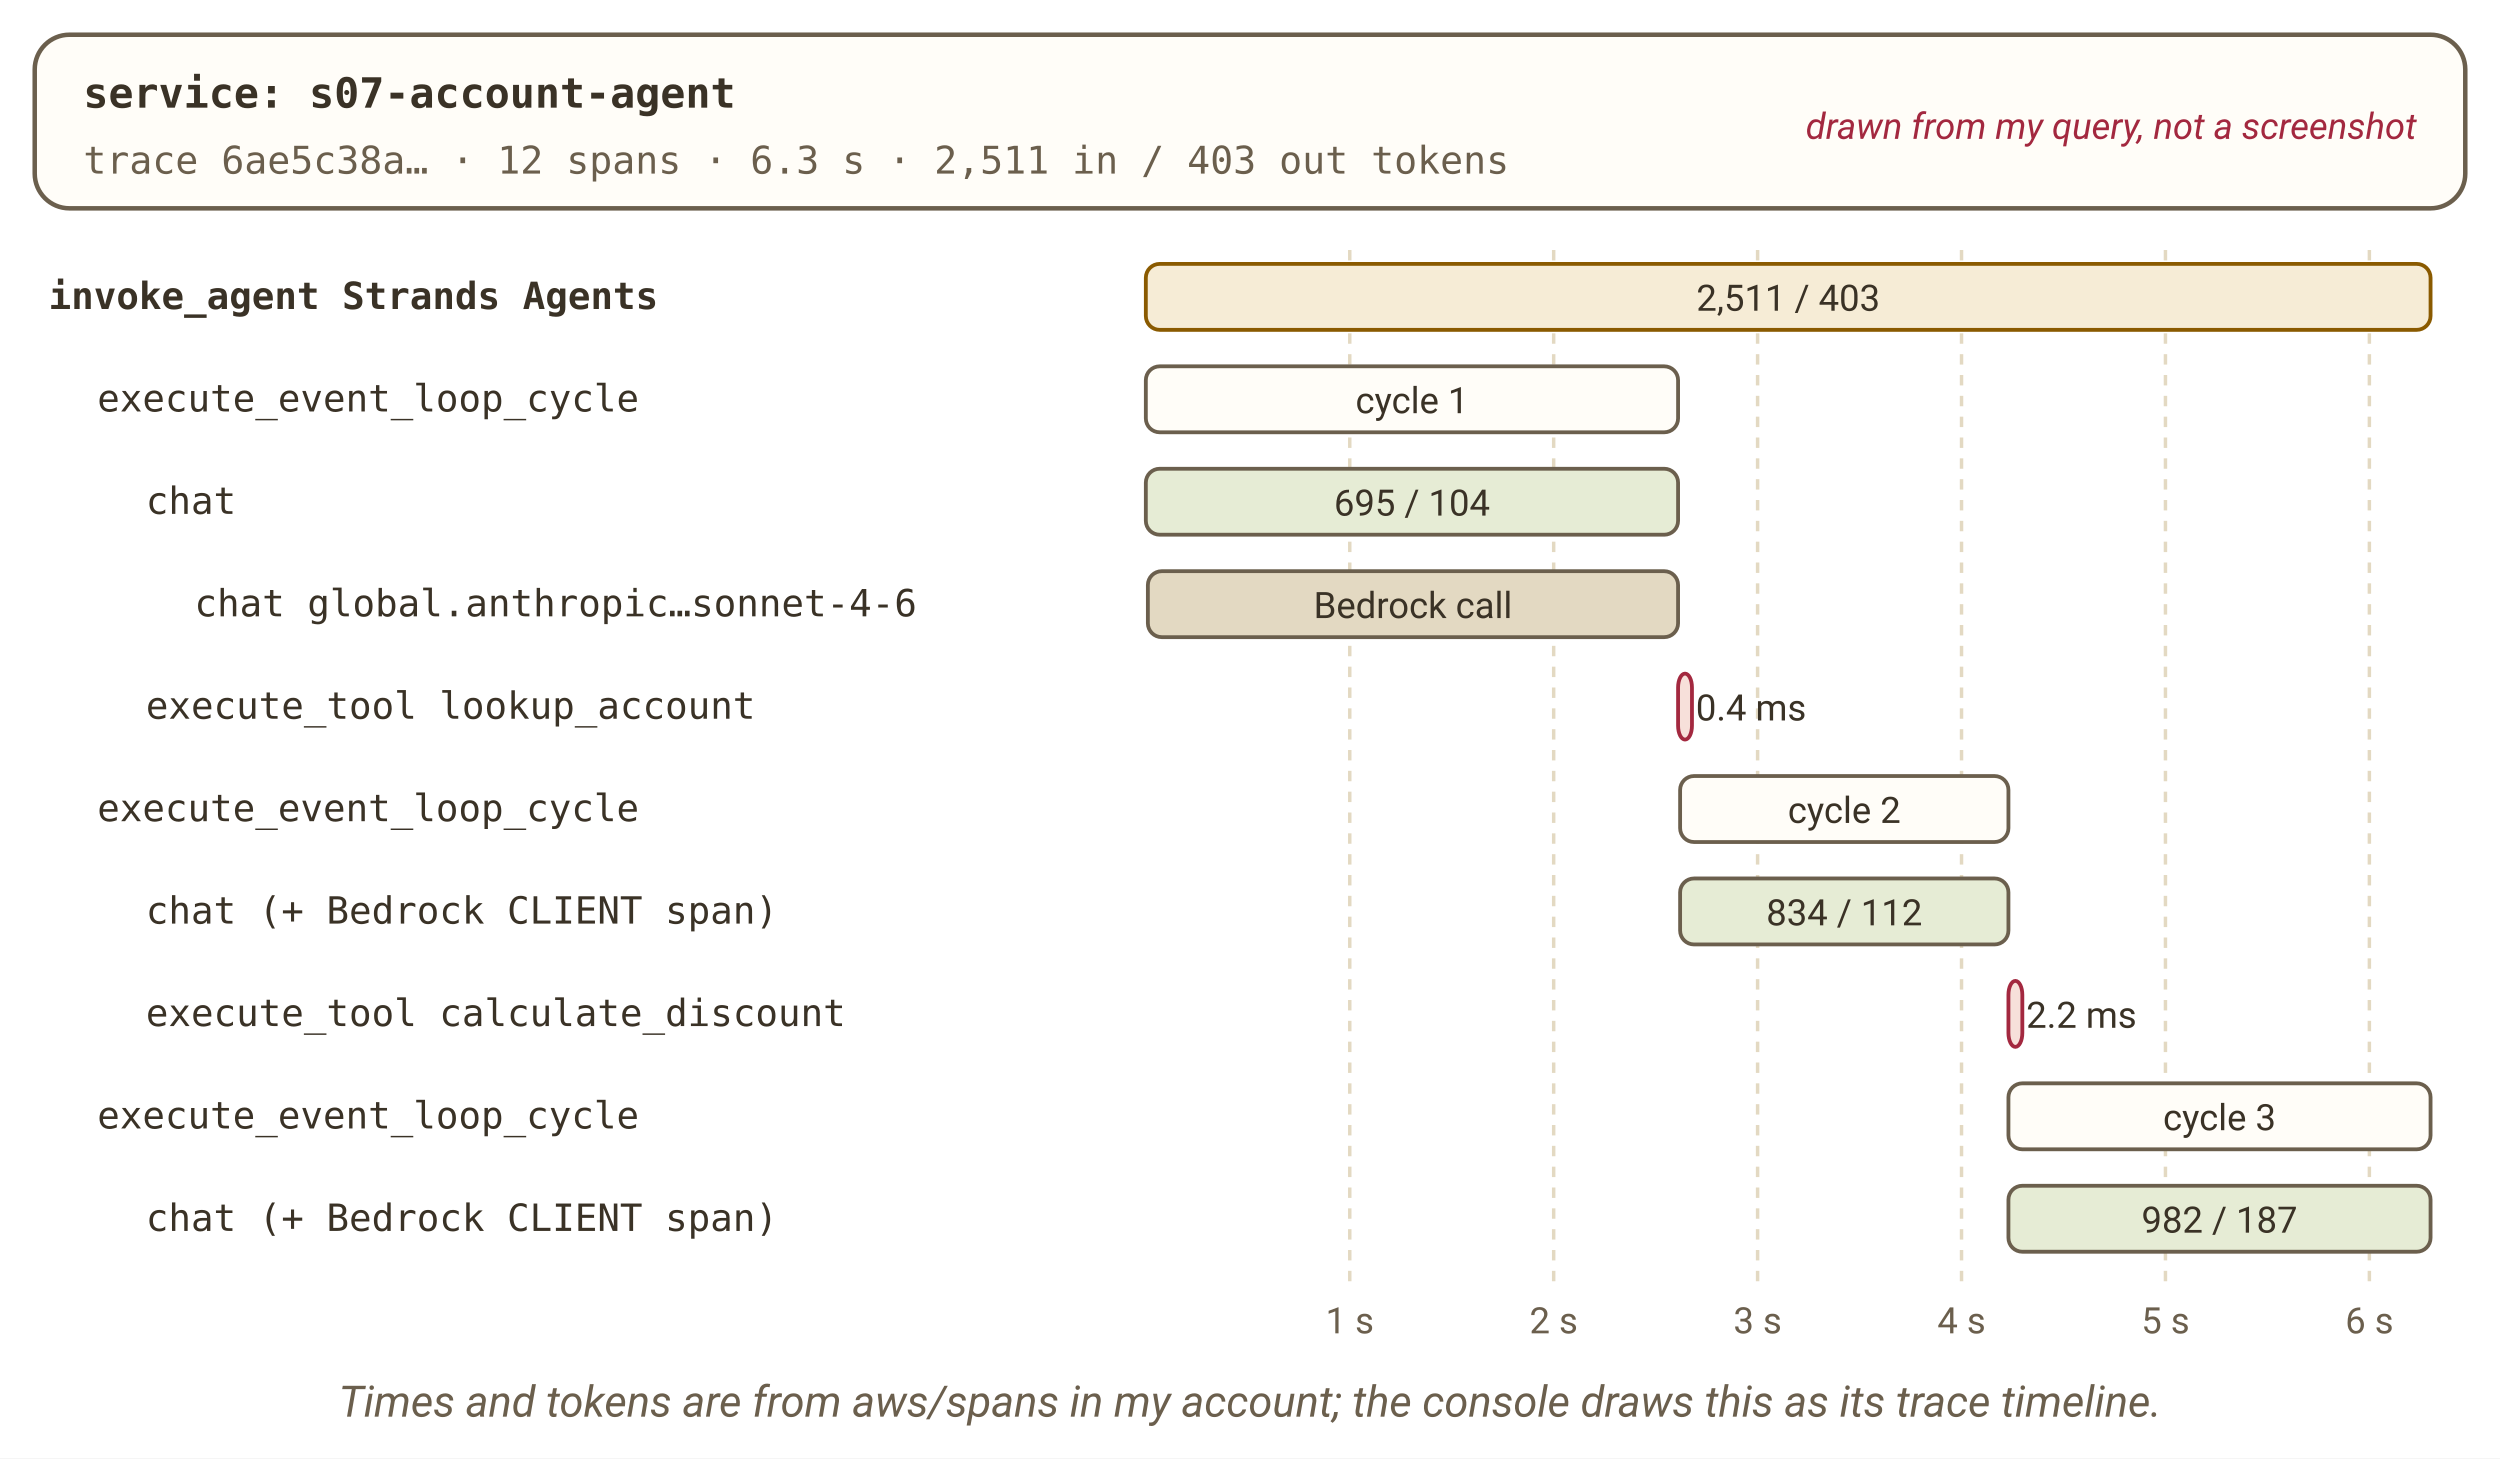
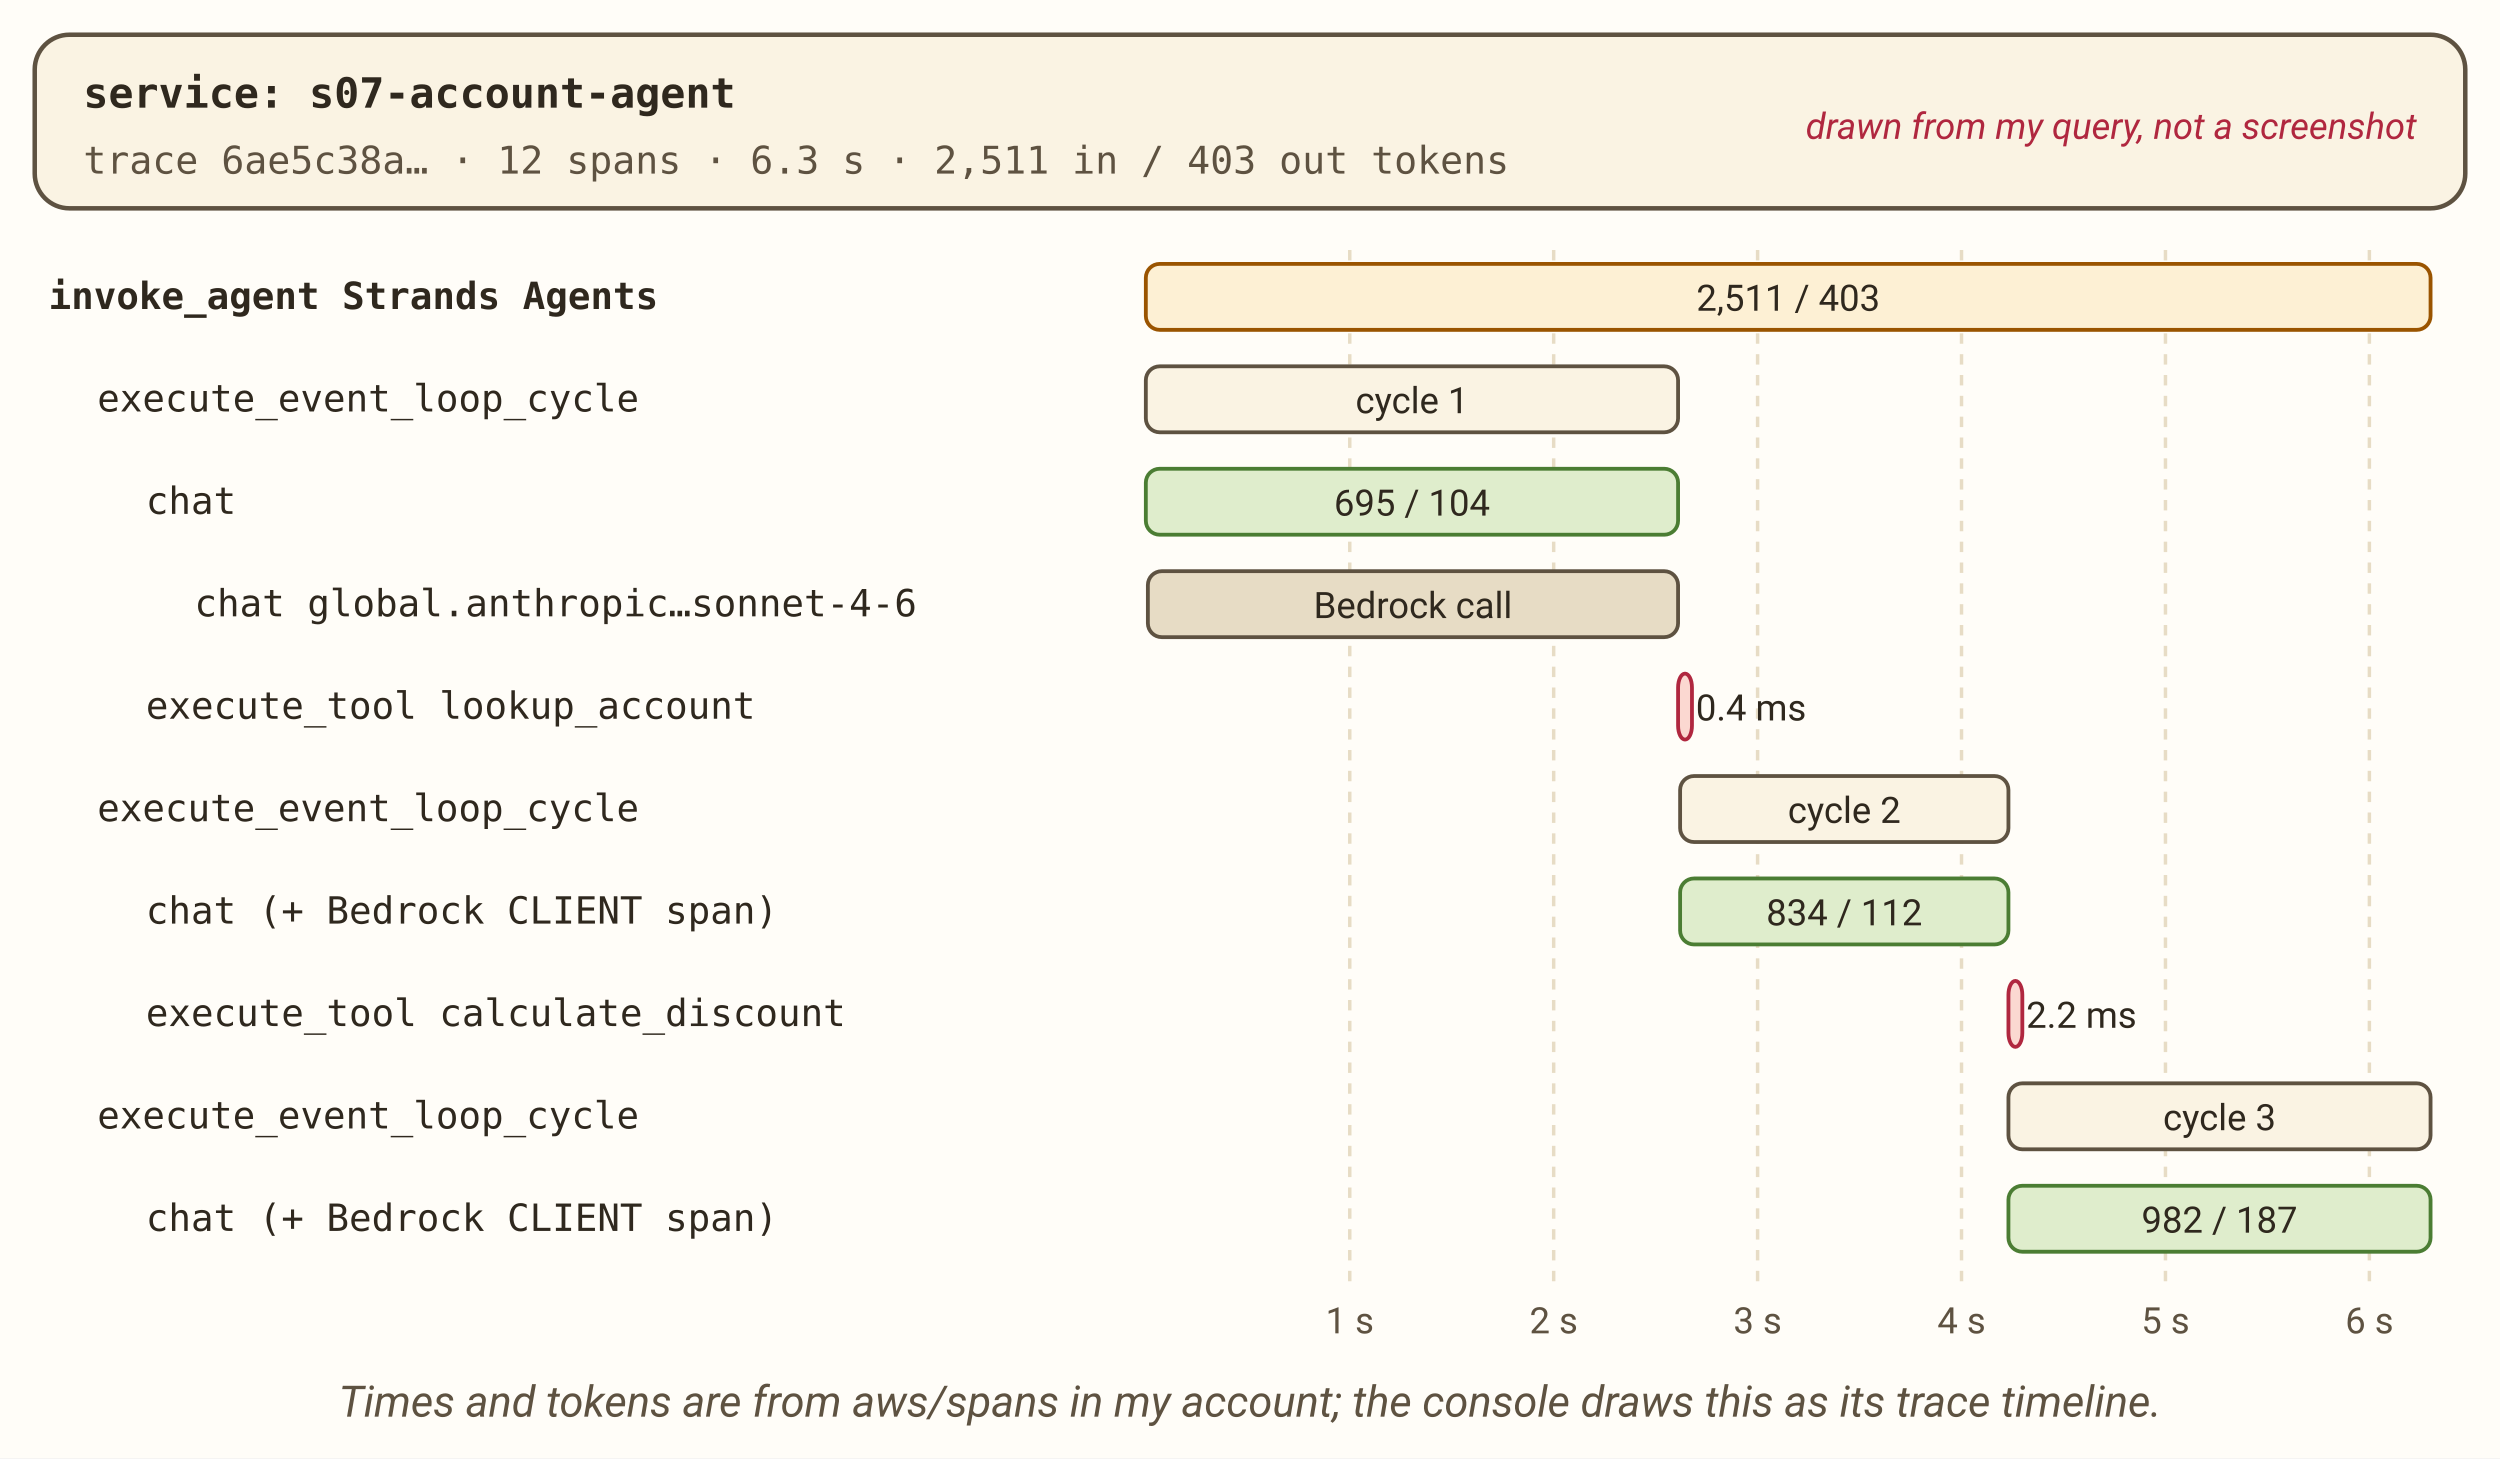
<svg xmlns="http://www.w3.org/2000/svg" viewBox="0 0 720 420" width="720" height="420" font-family="system-ui, -apple-system, 'Segoe UI', Roboto, Helvetica, Arial, sans-serif" role="img">
  <defs />
-   <rect width="720" height="420" fill="#ffffff" />
-   <rect x="10" y="10" width="700" height="50" rx="10" fill="#fffdf8" stroke="#6b5f4d" stroke-width="1.3" />
-   <text x="24" y="31" font-size="12" font-weight="700" fill="#3a3226" text-anchor="start" font-family="ui-monospace, SFMono-Regular, Menlo, Consolas, monospace">service: s07-account-agent</text>
-   <text x="24" y="50" font-size="11" font-weight="400" fill="#6b5f4d" text-anchor="start" font-family="ui-monospace, SFMono-Regular, Menlo, Consolas, monospace">trace 6ae5c38a…  ·  12 spans  ·  6.3 s  ·  2,511 in / 403 out tokens</text>
-   <text x="696" y="40" font-size="10.5" font-weight="400" fill="#a3283f" text-anchor="end" font-style="italic">drawn from my query, not a screenshot</text>
-   <line x1="388.73" y1="72" x2="388.73" y2="370" stroke="#e3d9c2" stroke-width="1" stroke-dasharray="3 3" />
-   <text x="388.73" y="384" font-size="10.5" font-weight="400" fill="#6b5f4d" text-anchor="middle">1 s</text>
-   <line x1="447.46" y1="72" x2="447.46" y2="370" stroke="#e3d9c2" stroke-width="1" stroke-dasharray="3 3" />
-   <text x="447.46" y="384" font-size="10.5" font-weight="400" fill="#6b5f4d" text-anchor="middle">2 s</text>
-   <line x1="506.19" y1="72" x2="506.19" y2="370" stroke="#e3d9c2" stroke-width="1" stroke-dasharray="3 3" />
-   <text x="506.19" y="384" font-size="10.5" font-weight="400" fill="#6b5f4d" text-anchor="middle">3 s</text>
-   <line x1="564.921" y1="72" x2="564.921" y2="370" stroke="#e3d9c2" stroke-width="1" stroke-dasharray="3 3" />
-   <text x="564.921" y="384" font-size="10.5" font-weight="400" fill="#6b5f4d" text-anchor="middle">4 s</text>
-   <line x1="623.651" y1="72" x2="623.651" y2="370" stroke="#e3d9c2" stroke-width="1" stroke-dasharray="3 3" />
-   <text x="623.651" y="384" font-size="10.5" font-weight="400" fill="#6b5f4d" text-anchor="middle">5 s</text>
-   <line x1="682.381" y1="72" x2="682.381" y2="370" stroke="#e3d9c2" stroke-width="1" stroke-dasharray="3 3" />
-   <text x="682.381" y="384" font-size="10.5" font-weight="400" fill="#6b5f4d" text-anchor="middle">6 s</text>
-   <text x="14" y="89" font-size="10.8" font-weight="700" fill="#3a3226" text-anchor="start" font-family="ui-monospace, SFMono-Regular, Menlo, Consolas, monospace">invoke_agent Strands Agents</text>
-   <rect x="330" y="76" width="370" height="19" rx="4" fill="#f6ecd6" stroke="#8a5a00" stroke-width="1.1" />
-   <text x="515" y="89.5" font-size="10.5" font-weight="400" fill="#3a3226" text-anchor="middle">2,511 / 403</text>
-   <text x="28" y="118.5" font-size="10.8" font-weight="400" fill="#3a3226" text-anchor="start" font-family="ui-monospace, SFMono-Regular, Menlo, Consolas, monospace">execute_event_loop_cycle</text>
-   <rect x="330" y="105.5" width="153.286" height="19" rx="4" fill="#fffdf8" stroke="#6b5f4d" stroke-width="1.1" />
-   <text x="406.643" y="119" font-size="10.5" font-weight="400" fill="#3a3226" text-anchor="middle">cycle 1</text>
-   <text x="42" y="148" font-size="10.8" font-weight="400" fill="#3a3226" text-anchor="start" font-family="ui-monospace, SFMono-Regular, Menlo, Consolas, monospace">chat</text>
-   <rect x="330" y="135" width="153.286" height="19" rx="4" fill="#e6ecd5" stroke="#6b5f4d" stroke-width="1.1" />
-   <text x="406.643" y="148.5" font-size="10.5" font-weight="400" fill="#3a3226" text-anchor="middle">695 / 104</text>
-   <text x="56" y="177.5" font-size="10.8" font-weight="400" fill="#3a3226" text-anchor="start" font-family="ui-monospace, SFMono-Regular, Menlo, Consolas, monospace">chat global.anthropic…sonnet-4-6</text>
-   <rect x="330.587" y="164.5" width="152.698" height="19" rx="4" fill="#e3d9c2" stroke="#6b5f4d" stroke-width="1.1" />
-   <text x="406.937" y="178" font-size="10.5" font-weight="400" fill="#3a3226" text-anchor="middle">Bedrock call</text>
-   <text x="42" y="207" font-size="10.8" font-weight="400" fill="#3a3226" text-anchor="start" font-family="ui-monospace, SFMono-Regular, Menlo, Consolas, monospace">execute_tool lookup_account</text>
-   <rect x="483.286" y="194" width="4" height="19" rx="4" fill="#f7e0da" stroke="#a3283f" stroke-width="1.1" />
-   <text x="488.403" y="207.5" font-size="10.5" font-weight="400" fill="#3a3226" text-anchor="start">0.4 ms</text>
-   <text x="28" y="236.5" font-size="10.8" font-weight="400" fill="#3a3226" text-anchor="start" font-family="ui-monospace, SFMono-Regular, Menlo, Consolas, monospace">execute_event_loop_cycle</text>
-   <rect x="483.873" y="223.5" width="94.556" height="19" rx="4" fill="#fffdf8" stroke="#6b5f4d" stroke-width="1.1" />
-   <text x="531.151" y="237" font-size="10.5" font-weight="400" fill="#3a3226" text-anchor="middle">cycle 2</text>
-   <text x="42" y="266" font-size="10.8" font-weight="400" fill="#3a3226" text-anchor="start" font-family="ui-monospace, SFMono-Regular, Menlo, Consolas, monospace">chat  (+ Bedrock CLIENT span)</text>
-   <rect x="483.873" y="253" width="94.556" height="19" rx="4" fill="#e6ecd5" stroke="#6b5f4d" stroke-width="1.1" />
-   <text x="531.151" y="266.5" font-size="10.5" font-weight="400" fill="#3a3226" text-anchor="middle">834 / 112</text>
-   <text x="42" y="295.5" font-size="10.8" font-weight="400" fill="#3a3226" text-anchor="start" font-family="ui-monospace, SFMono-Regular, Menlo, Consolas, monospace">execute_tool calculate_discount</text>
-   <rect x="578.429" y="282.5" width="4" height="19" rx="4" fill="#f7e0da" stroke="#a3283f" stroke-width="1.1" />
-   <text x="583.546" y="296" font-size="10.5" font-weight="400" fill="#3a3226" text-anchor="start">2.2 ms</text>
-   <text x="28" y="325" font-size="10.8" font-weight="400" fill="#3a3226" text-anchor="start" font-family="ui-monospace, SFMono-Regular, Menlo, Consolas, monospace">execute_event_loop_cycle</text>
-   <rect x="578.429" y="312" width="121.571" height="19" rx="4" fill="#fffdf8" stroke="#6b5f4d" stroke-width="1.1" />
-   <text x="639.214" y="325.5" font-size="10.5" font-weight="400" fill="#3a3226" text-anchor="middle">cycle 3</text>
-   <text x="42" y="354.5" font-size="10.8" font-weight="400" fill="#3a3226" text-anchor="start" font-family="ui-monospace, SFMono-Regular, Menlo, Consolas, monospace">chat  (+ Bedrock CLIENT span)</text>
-   <rect x="578.429" y="341.5" width="121.571" height="19" rx="4" fill="#e6ecd5" stroke="#6b5f4d" stroke-width="1.1" />
-   <text x="639.214" y="355" font-size="10.5" font-weight="400" fill="#3a3226" text-anchor="middle">982 / 187</text>
-   <text x="360" y="408" font-size="12.5" font-weight="400" fill="#6b5f4d" text-anchor="middle" font-style="italic">Times and tokens are from aws/spans in my account; the console draws this as its trace timeline.</text>
+   <rect width="720" height="420" fill="#fffdf8" />
+   <rect x="10" y="10" width="700" height="50" rx="10" fill="#faf3e3" stroke="#5e5241" stroke-width="1.3" />
+   <text x="24" y="31" font-size="12" font-weight="700" fill="#2f281e" text-anchor="start" font-family="ui-monospace, SFMono-Regular, Menlo, Consolas, monospace">service: s07-account-agent</text>
+   <text x="24" y="50" font-size="11" font-weight="400" fill="#5e5241" text-anchor="start" font-family="ui-monospace, SFMono-Regular, Menlo, Consolas, monospace">trace 6ae5c38a…  ·  12 spans  ·  6.3 s  ·  2,511 in / 403 out tokens</text>
+   <text x="696" y="40" font-size="10.5" font-weight="400" fill="#b0273f" text-anchor="end" font-style="italic">drawn from my query, not a screenshot</text>
+   <line x1="388.73" y1="72" x2="388.73" y2="370" stroke="#e7dcc5" stroke-width="1" stroke-dasharray="3 3" />
+   <text x="388.73" y="384" font-size="10.5" font-weight="400" fill="#5e5241" text-anchor="middle">1 s</text>
+   <line x1="447.46" y1="72" x2="447.46" y2="370" stroke="#e7dcc5" stroke-width="1" stroke-dasharray="3 3" />
+   <text x="447.46" y="384" font-size="10.5" font-weight="400" fill="#5e5241" text-anchor="middle">2 s</text>
+   <line x1="506.19" y1="72" x2="506.19" y2="370" stroke="#e7dcc5" stroke-width="1" stroke-dasharray="3 3" />
+   <text x="506.19" y="384" font-size="10.5" font-weight="400" fill="#5e5241" text-anchor="middle">3 s</text>
+   <line x1="564.921" y1="72" x2="564.921" y2="370" stroke="#e7dcc5" stroke-width="1" stroke-dasharray="3 3" />
+   <text x="564.921" y="384" font-size="10.5" font-weight="400" fill="#5e5241" text-anchor="middle">4 s</text>
+   <line x1="623.651" y1="72" x2="623.651" y2="370" stroke="#e7dcc5" stroke-width="1" stroke-dasharray="3 3" />
+   <text x="623.651" y="384" font-size="10.5" font-weight="400" fill="#5e5241" text-anchor="middle">5 s</text>
+   <line x1="682.381" y1="72" x2="682.381" y2="370" stroke="#e7dcc5" stroke-width="1" stroke-dasharray="3 3" />
+   <text x="682.381" y="384" font-size="10.5" font-weight="400" fill="#5e5241" text-anchor="middle">6 s</text>
+   <text x="14" y="89" font-size="10.8" font-weight="700" fill="#2f281e" text-anchor="start" font-family="ui-monospace, SFMono-Regular, Menlo, Consolas, monospace">invoke_agent Strands Agents</text>
+   <rect x="330" y="76" width="370" height="19" rx="4" fill="#fdf0d4" stroke="#9a5400" stroke-width="1.1" />
+   <text x="515" y="89.5" font-size="10.5" font-weight="400" fill="#2f281e" text-anchor="middle">2,511 / 403</text>
+   <text x="28" y="118.5" font-size="10.8" font-weight="400" fill="#2f281e" text-anchor="start" font-family="ui-monospace, SFMono-Regular, Menlo, Consolas, monospace">execute_event_loop_cycle</text>
+   <rect x="330" y="105.5" width="153.286" height="19" rx="4" fill="#faf3e3" stroke="#5e5241" stroke-width="1.1" />
+   <text x="406.643" y="119" font-size="10.5" font-weight="400" fill="#2f281e" text-anchor="middle">cycle 1</text>
+   <text x="42" y="148" font-size="10.8" font-weight="400" fill="#2f281e" text-anchor="start" font-family="ui-monospace, SFMono-Regular, Menlo, Consolas, monospace">chat</text>
+   <rect x="330" y="135" width="153.286" height="19" rx="4" fill="#dfedcc" stroke="#4b7d33" stroke-width="1.1" />
+   <text x="406.643" y="148.5" font-size="10.5" font-weight="400" fill="#2f281e" text-anchor="middle">695 / 104</text>
+   <text x="56" y="177.5" font-size="10.8" font-weight="400" fill="#2f281e" text-anchor="start" font-family="ui-monospace, SFMono-Regular, Menlo, Consolas, monospace">chat global.anthropic…sonnet-4-6</text>
+   <rect x="330.587" y="164.5" width="152.698" height="19" rx="4" fill="#e7dcc5" stroke="#5e5241" stroke-width="1.1" />
+   <text x="406.937" y="178" font-size="10.5" font-weight="400" fill="#2f281e" text-anchor="middle">Bedrock call</text>
+   <text x="42" y="207" font-size="10.8" font-weight="400" fill="#2f281e" text-anchor="start" font-family="ui-monospace, SFMono-Regular, Menlo, Consolas, monospace">execute_tool lookup_account</text>
+   <rect x="483.286" y="194" width="4" height="19" rx="4" fill="#fbd8d1" stroke="#b0273f" stroke-width="1.1" />
+   <text x="488.403" y="207.5" font-size="10.5" font-weight="400" fill="#2f281e" text-anchor="start">0.4 ms</text>
+   <text x="28" y="236.5" font-size="10.8" font-weight="400" fill="#2f281e" text-anchor="start" font-family="ui-monospace, SFMono-Regular, Menlo, Consolas, monospace">execute_event_loop_cycle</text>
+   <rect x="483.873" y="223.5" width="94.556" height="19" rx="4" fill="#faf3e3" stroke="#5e5241" stroke-width="1.1" />
+   <text x="531.151" y="237" font-size="10.5" font-weight="400" fill="#2f281e" text-anchor="middle">cycle 2</text>
+   <text x="42" y="266" font-size="10.8" font-weight="400" fill="#2f281e" text-anchor="start" font-family="ui-monospace, SFMono-Regular, Menlo, Consolas, monospace">chat  (+ Bedrock CLIENT span)</text>
+   <rect x="483.873" y="253" width="94.556" height="19" rx="4" fill="#dfedcc" stroke="#4b7d33" stroke-width="1.1" />
+   <text x="531.151" y="266.5" font-size="10.5" font-weight="400" fill="#2f281e" text-anchor="middle">834 / 112</text>
+   <text x="42" y="295.5" font-size="10.8" font-weight="400" fill="#2f281e" text-anchor="start" font-family="ui-monospace, SFMono-Regular, Menlo, Consolas, monospace">execute_tool calculate_discount</text>
+   <rect x="578.429" y="282.5" width="4" height="19" rx="4" fill="#fbd8d1" stroke="#b0273f" stroke-width="1.1" />
+   <text x="583.546" y="296" font-size="10.5" font-weight="400" fill="#2f281e" text-anchor="start">2.2 ms</text>
+   <text x="28" y="325" font-size="10.8" font-weight="400" fill="#2f281e" text-anchor="start" font-family="ui-monospace, SFMono-Regular, Menlo, Consolas, monospace">execute_event_loop_cycle</text>
+   <rect x="578.429" y="312" width="121.571" height="19" rx="4" fill="#faf3e3" stroke="#5e5241" stroke-width="1.1" />
+   <text x="639.214" y="325.5" font-size="10.5" font-weight="400" fill="#2f281e" text-anchor="middle">cycle 3</text>
+   <text x="42" y="354.5" font-size="10.8" font-weight="400" fill="#2f281e" text-anchor="start" font-family="ui-monospace, SFMono-Regular, Menlo, Consolas, monospace">chat  (+ Bedrock CLIENT span)</text>
+   <rect x="578.429" y="341.5" width="121.571" height="19" rx="4" fill="#dfedcc" stroke="#4b7d33" stroke-width="1.1" />
+   <text x="639.214" y="355" font-size="10.5" font-weight="400" fill="#2f281e" text-anchor="middle">982 / 187</text>
+   <text x="360" y="408" font-size="12.5" font-weight="400" fill="#5e5241" text-anchor="middle" font-style="italic">Times and tokens are from aws/spans in my account; the console draws this as its trace timeline.</text>
</svg>
